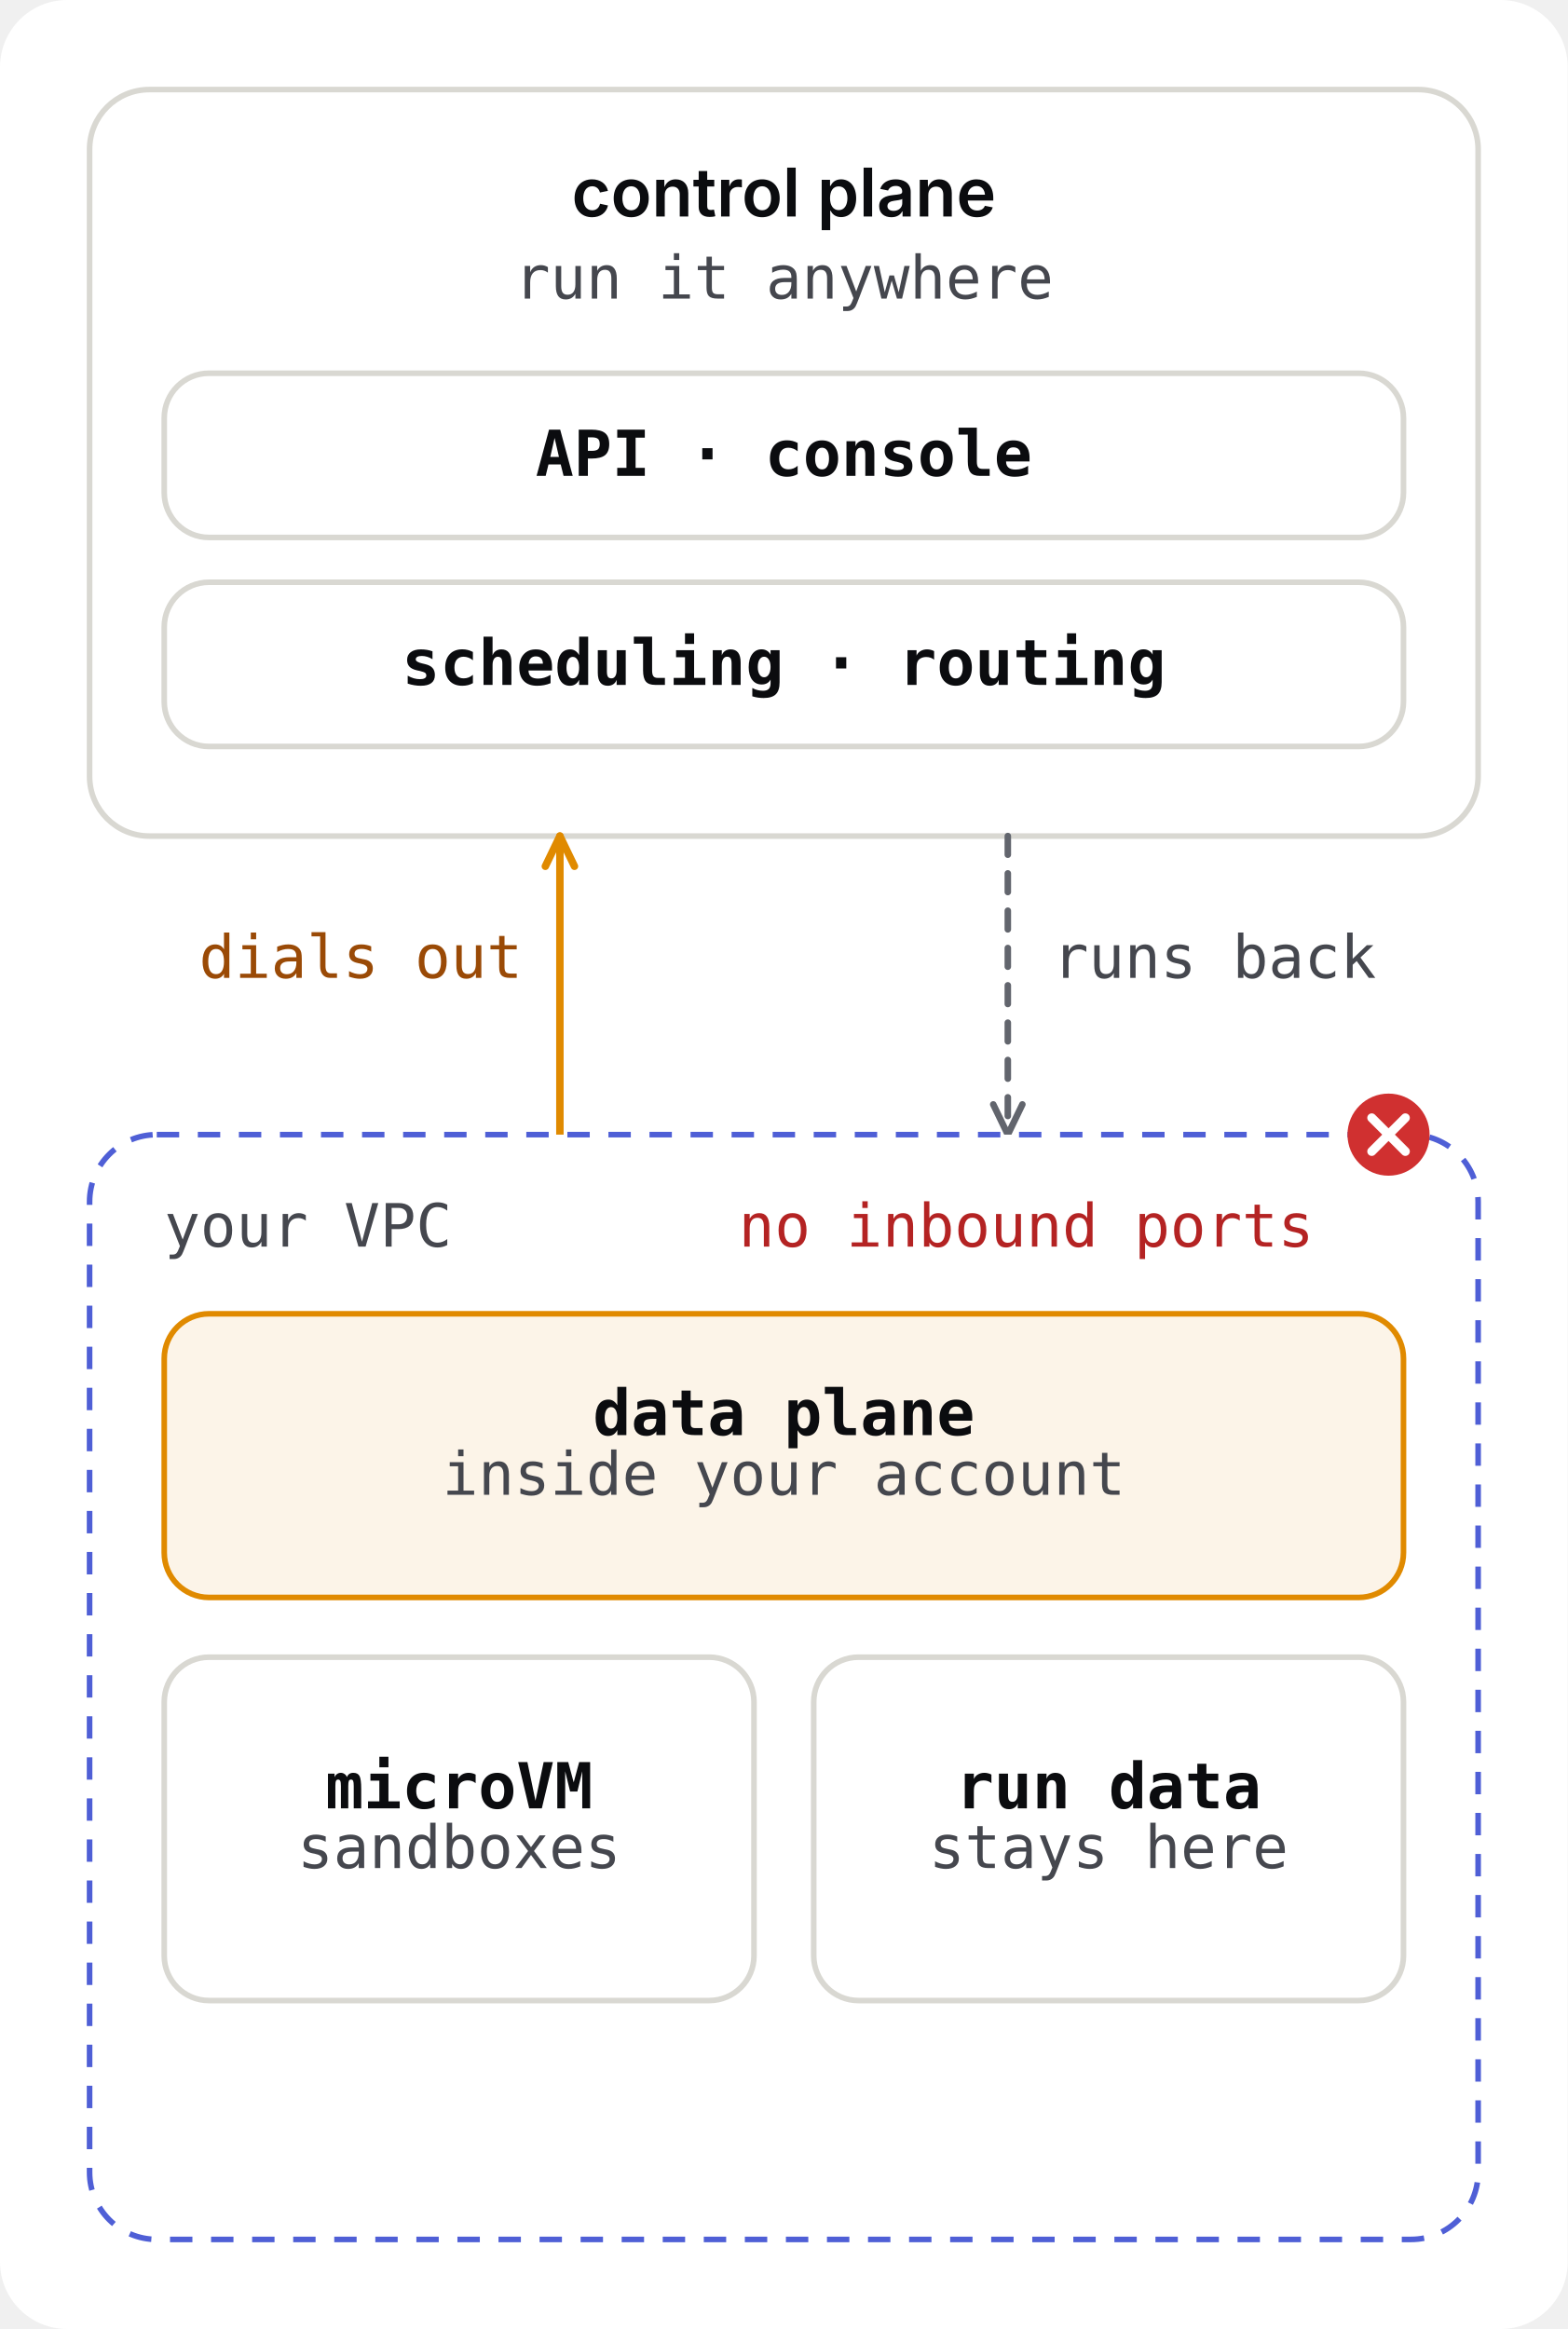
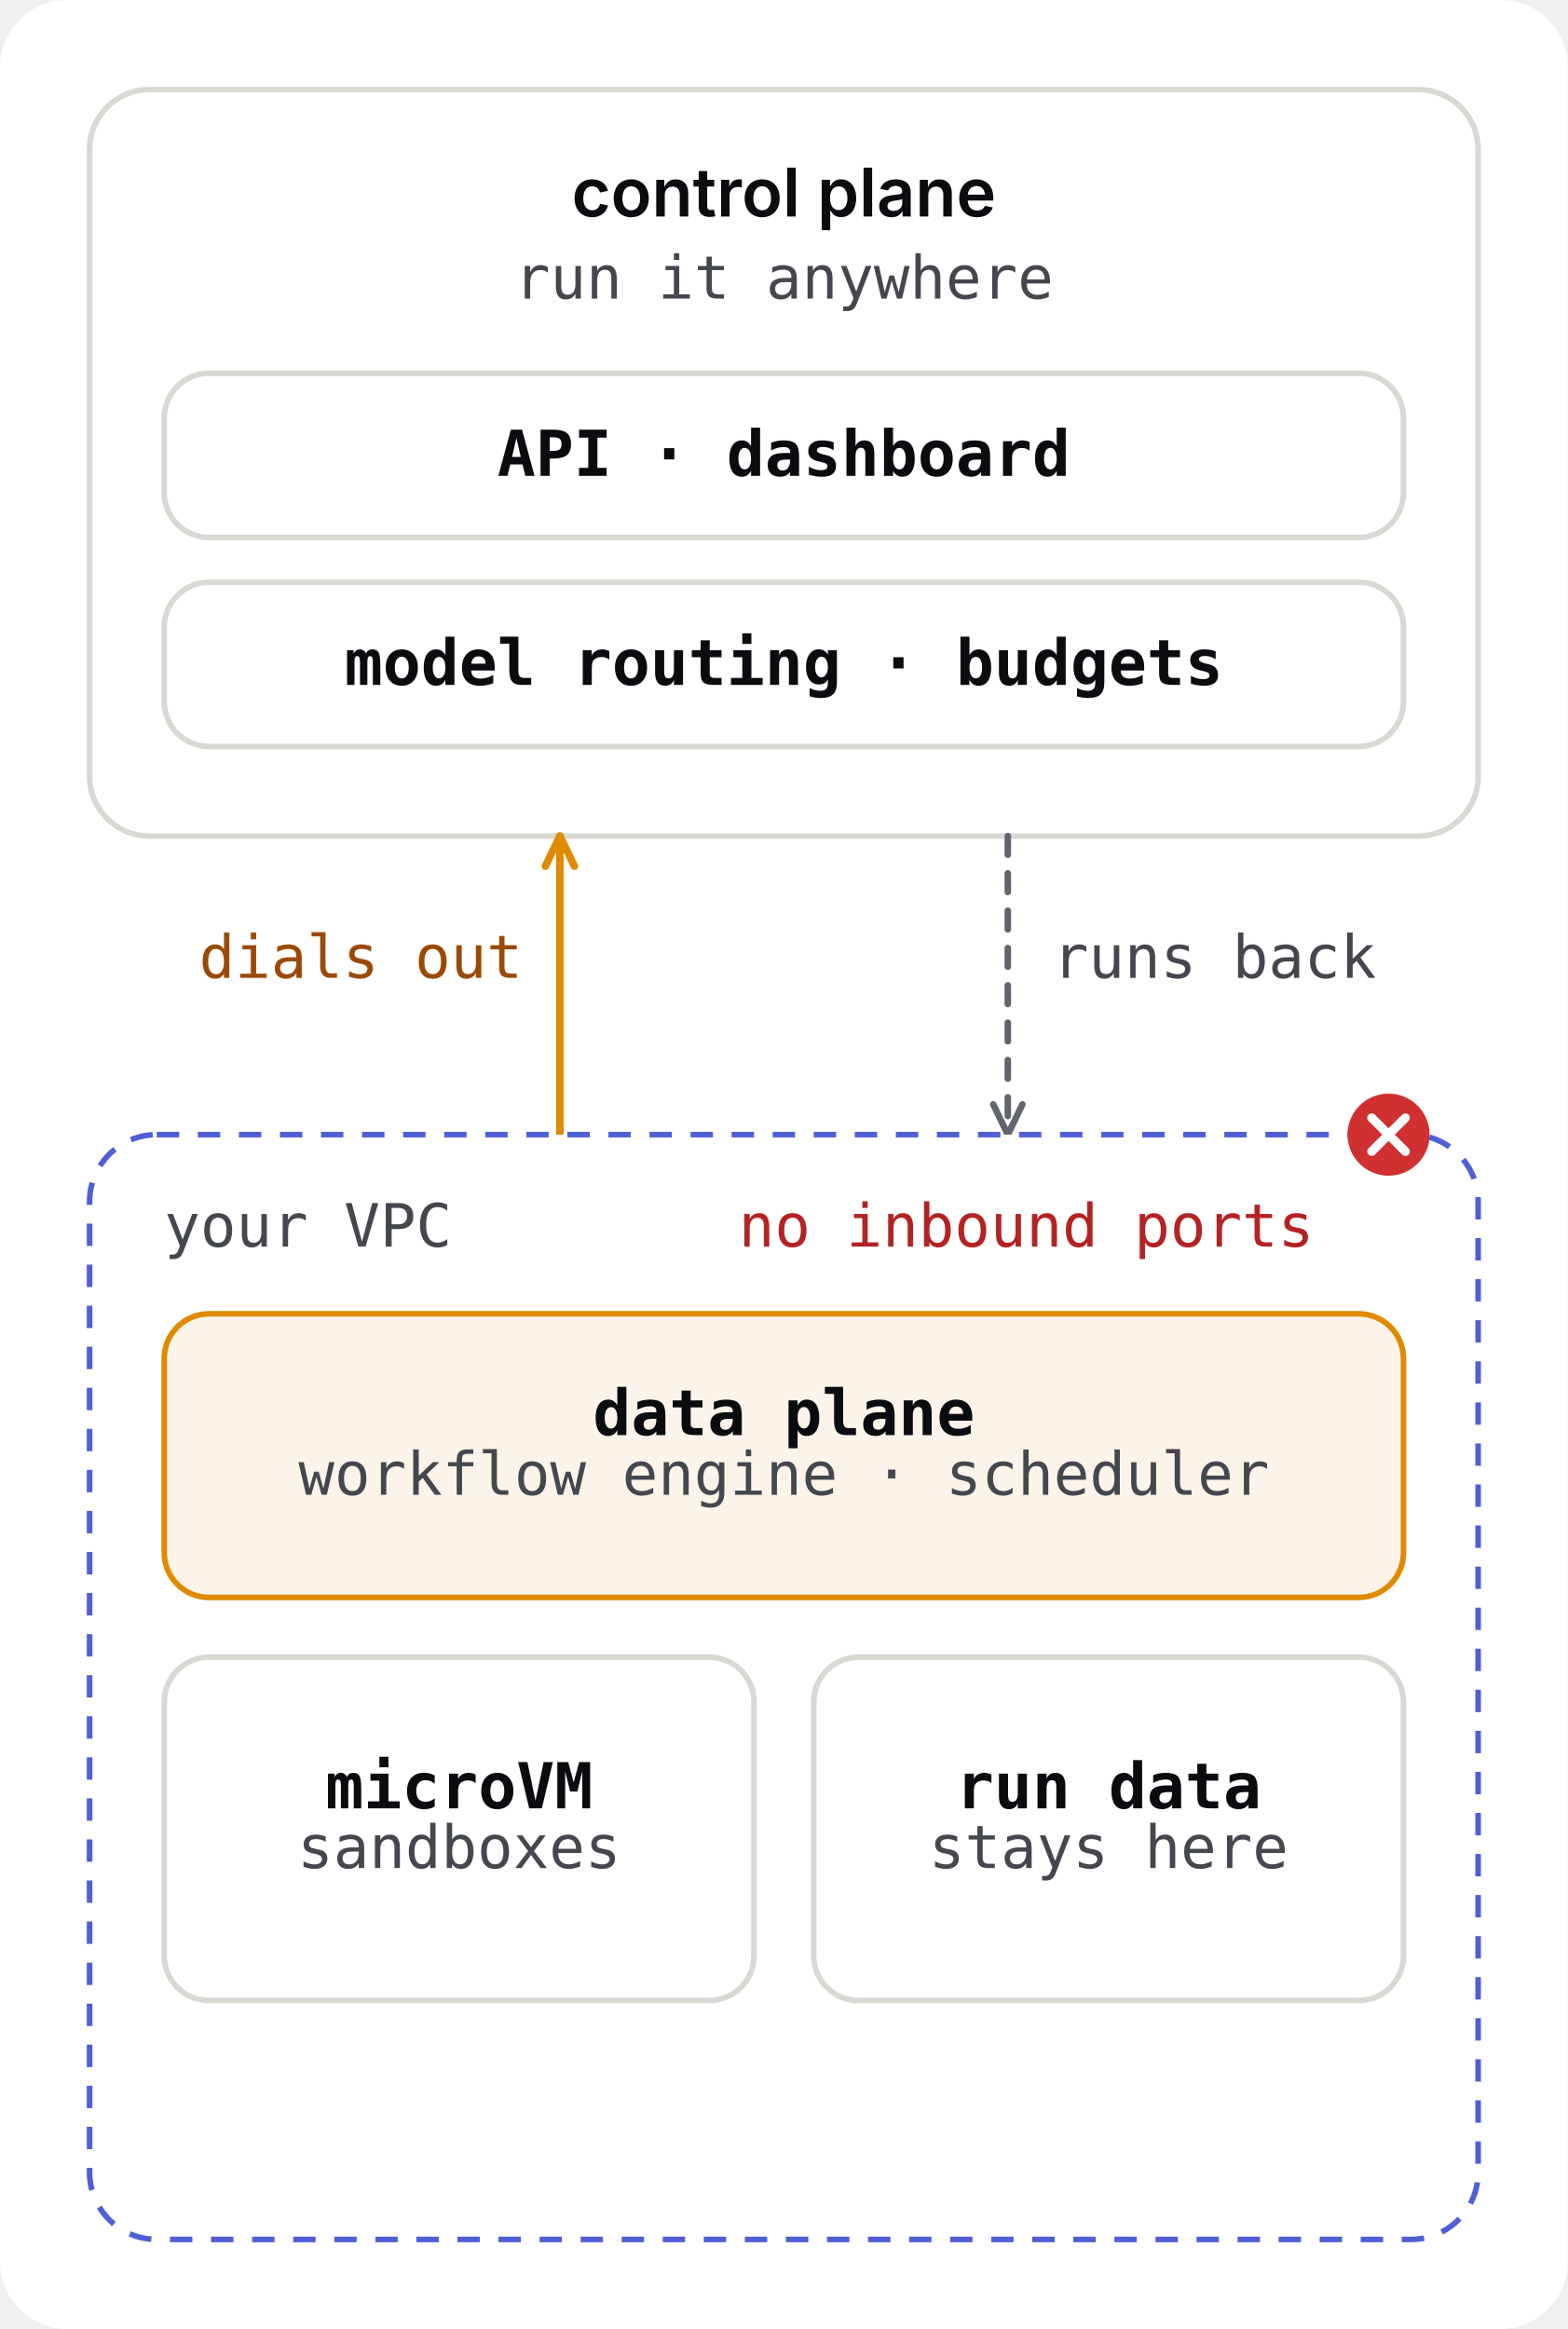
<svg xmlns="http://www.w3.org/2000/svg" viewBox="0 0 420 624" width="420" height="624" role="img" aria-labelledby="t d">
  <rect width="420" height="624" rx="18" fill="#ffffff" />
  <rect x="24" y="24" width="372" height="200" rx="16" fill="#ffffff" stroke="#d9d8d2" stroke-width="1.5" />
  <text x="210" y="58" font-family="'Inter Tight', Inter, ui-sans-serif, system-ui, -apple-system, 'Segoe UI', sans-serif" font-size="18" font-weight="600" fill="#0b0c0f" text-anchor="middle">control plane</text>
  <text x="210" y="80" font-family="'JetBrains Mono', ui-monospace, SFMono-Regular, Menlo, Consolas, monospace" font-size="16" font-weight="400" fill="#45474e" text-anchor="middle">run it anywhere</text>
  <rect x="44" y="100" width="332" height="44" rx="12" fill="#ffffff" stroke="#d9d8d2" stroke-width="1.5" />
-   <text x="210" y="127.5" font-family="'JetBrains Mono', ui-monospace, SFMono-Regular, Menlo, Consolas, monospace" font-size="17" font-weight="600" fill="#0b0c0f" text-anchor="middle">API · console</text>
+   <text x="210" y="127.5" font-family="'JetBrains Mono', ui-monospace, SFMono-Regular, Menlo, Consolas, monospace" font-size="17" font-weight="600" fill="#0b0c0f" text-anchor="middle">API · dashboard</text>
  <rect x="44" y="156" width="332" height="44" rx="12" fill="#ffffff" stroke="#d9d8d2" stroke-width="1.5" />
-   <text x="210" y="183.5" font-family="'JetBrains Mono', ui-monospace, SFMono-Regular, Menlo, Consolas, monospace" font-size="17" font-weight="600" fill="#0b0c0f" text-anchor="middle">scheduling · routing</text>
+   <text x="210" y="183.5" font-family="'JetBrains Mono', ui-monospace, SFMono-Regular, Menlo, Consolas, monospace" font-size="17" font-weight="600" fill="#0b0c0f" text-anchor="middle">model routing · budgets</text>
  <path d="M150 304 L150 224" fill="none" stroke="#e08a00" stroke-width="2" stroke-linecap="round" stroke-linejoin="round" />
  <path d="M153.9 232.1 L150 224 L146.1 232.1" fill="none" stroke="#e08a00" stroke-width="2" stroke-linecap="round" stroke-linejoin="round" />
  <text x="140" y="262" font-family="'JetBrains Mono', ui-monospace, SFMono-Regular, Menlo, Consolas, monospace" font-size="16" font-weight="400" fill="#9a4a06" text-anchor="end">dials out</text>
  <path d="M270 224 L270 304" fill="none" stroke="#62656d" stroke-width="1.75" stroke-linecap="round" stroke-linejoin="round" stroke-dasharray="5 5" />
  <path d="M266.1 295.9 L270 304 L273.9 295.9" fill="none" stroke="#62656d" stroke-width="1.75" stroke-linecap="round" stroke-linejoin="round" />
  <text x="282" y="262" font-family="'JetBrains Mono', ui-monospace, SFMono-Regular, Menlo, Consolas, monospace" font-size="16" font-weight="400" fill="#45474e" text-anchor="start">runs back</text>
  <rect x="24" y="304" width="372" height="296" rx="18" fill="#ffffff" stroke="#4f5fd6" stroke-width="1.5" stroke-dasharray="6 5" />
  <text x="44" y="334" font-family="'JetBrains Mono', ui-monospace, SFMono-Regular, Menlo, Consolas, monospace" font-size="16" font-weight="400" fill="#45474e" text-anchor="start">your VPC</text>
  <rect x="44" y="352" width="332" height="76" rx="12" fill="#e08a00" fill-opacity="0.09" stroke="#e08a00" stroke-width="1.5" />
  <text x="210" y="384.5" font-family="'JetBrains Mono', ui-monospace, SFMono-Regular, Menlo, Consolas, monospace" font-size="17" font-weight="600" fill="#0b0c0f" text-anchor="middle">data plane</text>
-   <text x="210" y="400.5" font-family="'JetBrains Mono', ui-monospace, SFMono-Regular, Menlo, Consolas, monospace" font-size="16" font-weight="400" fill="#45474e" text-anchor="middle">inside your account</text>
+   <text x="210" y="400.5" font-family="'JetBrains Mono', ui-monospace, SFMono-Regular, Menlo, Consolas, monospace" font-size="16" font-weight="400" fill="#45474e" text-anchor="middle">workflow engine · scheduler</text>
  <rect x="44" y="444" width="158" height="92" rx="12" fill="#ffffff" stroke="#d9d8d2" stroke-width="1.5" />
  <text x="123" y="484.5" font-family="'JetBrains Mono', ui-monospace, SFMono-Regular, Menlo, Consolas, monospace" font-size="17" font-weight="600" fill="#0b0c0f" text-anchor="middle">microVM</text>
  <text x="123" y="500.5" font-family="'JetBrains Mono', ui-monospace, SFMono-Regular, Menlo, Consolas, monospace" font-size="16" font-weight="400" fill="#45474e" text-anchor="middle">sandboxes</text>
  <rect x="218" y="444" width="158" height="92" rx="12" fill="#ffffff" stroke="#d9d8d2" stroke-width="1.5" />
  <text x="297" y="484.5" font-family="'JetBrains Mono', ui-monospace, SFMono-Regular, Menlo, Consolas, monospace" font-size="17" font-weight="600" fill="#0b0c0f" text-anchor="middle">run data</text>
  <text x="297" y="500.5" font-family="'JetBrains Mono', ui-monospace, SFMono-Regular, Menlo, Consolas, monospace" font-size="16" font-weight="400" fill="#45474e" text-anchor="middle">stays here</text>
  <circle cx="372" cy="304" r="11" fill="#d03030" />
  <path d="M367.5 299.5 l9 9 M376.5 299.5 l-9 9" stroke="#ffffff" stroke-width="2.4" stroke-linecap="round" />
  <text x="352" y="334" font-family="'JetBrains Mono', ui-monospace, SFMono-Regular, Menlo, Consolas, monospace" font-size="16" font-weight="400" fill="#b42323" text-anchor="end">no inbound ports</text>
</svg>
